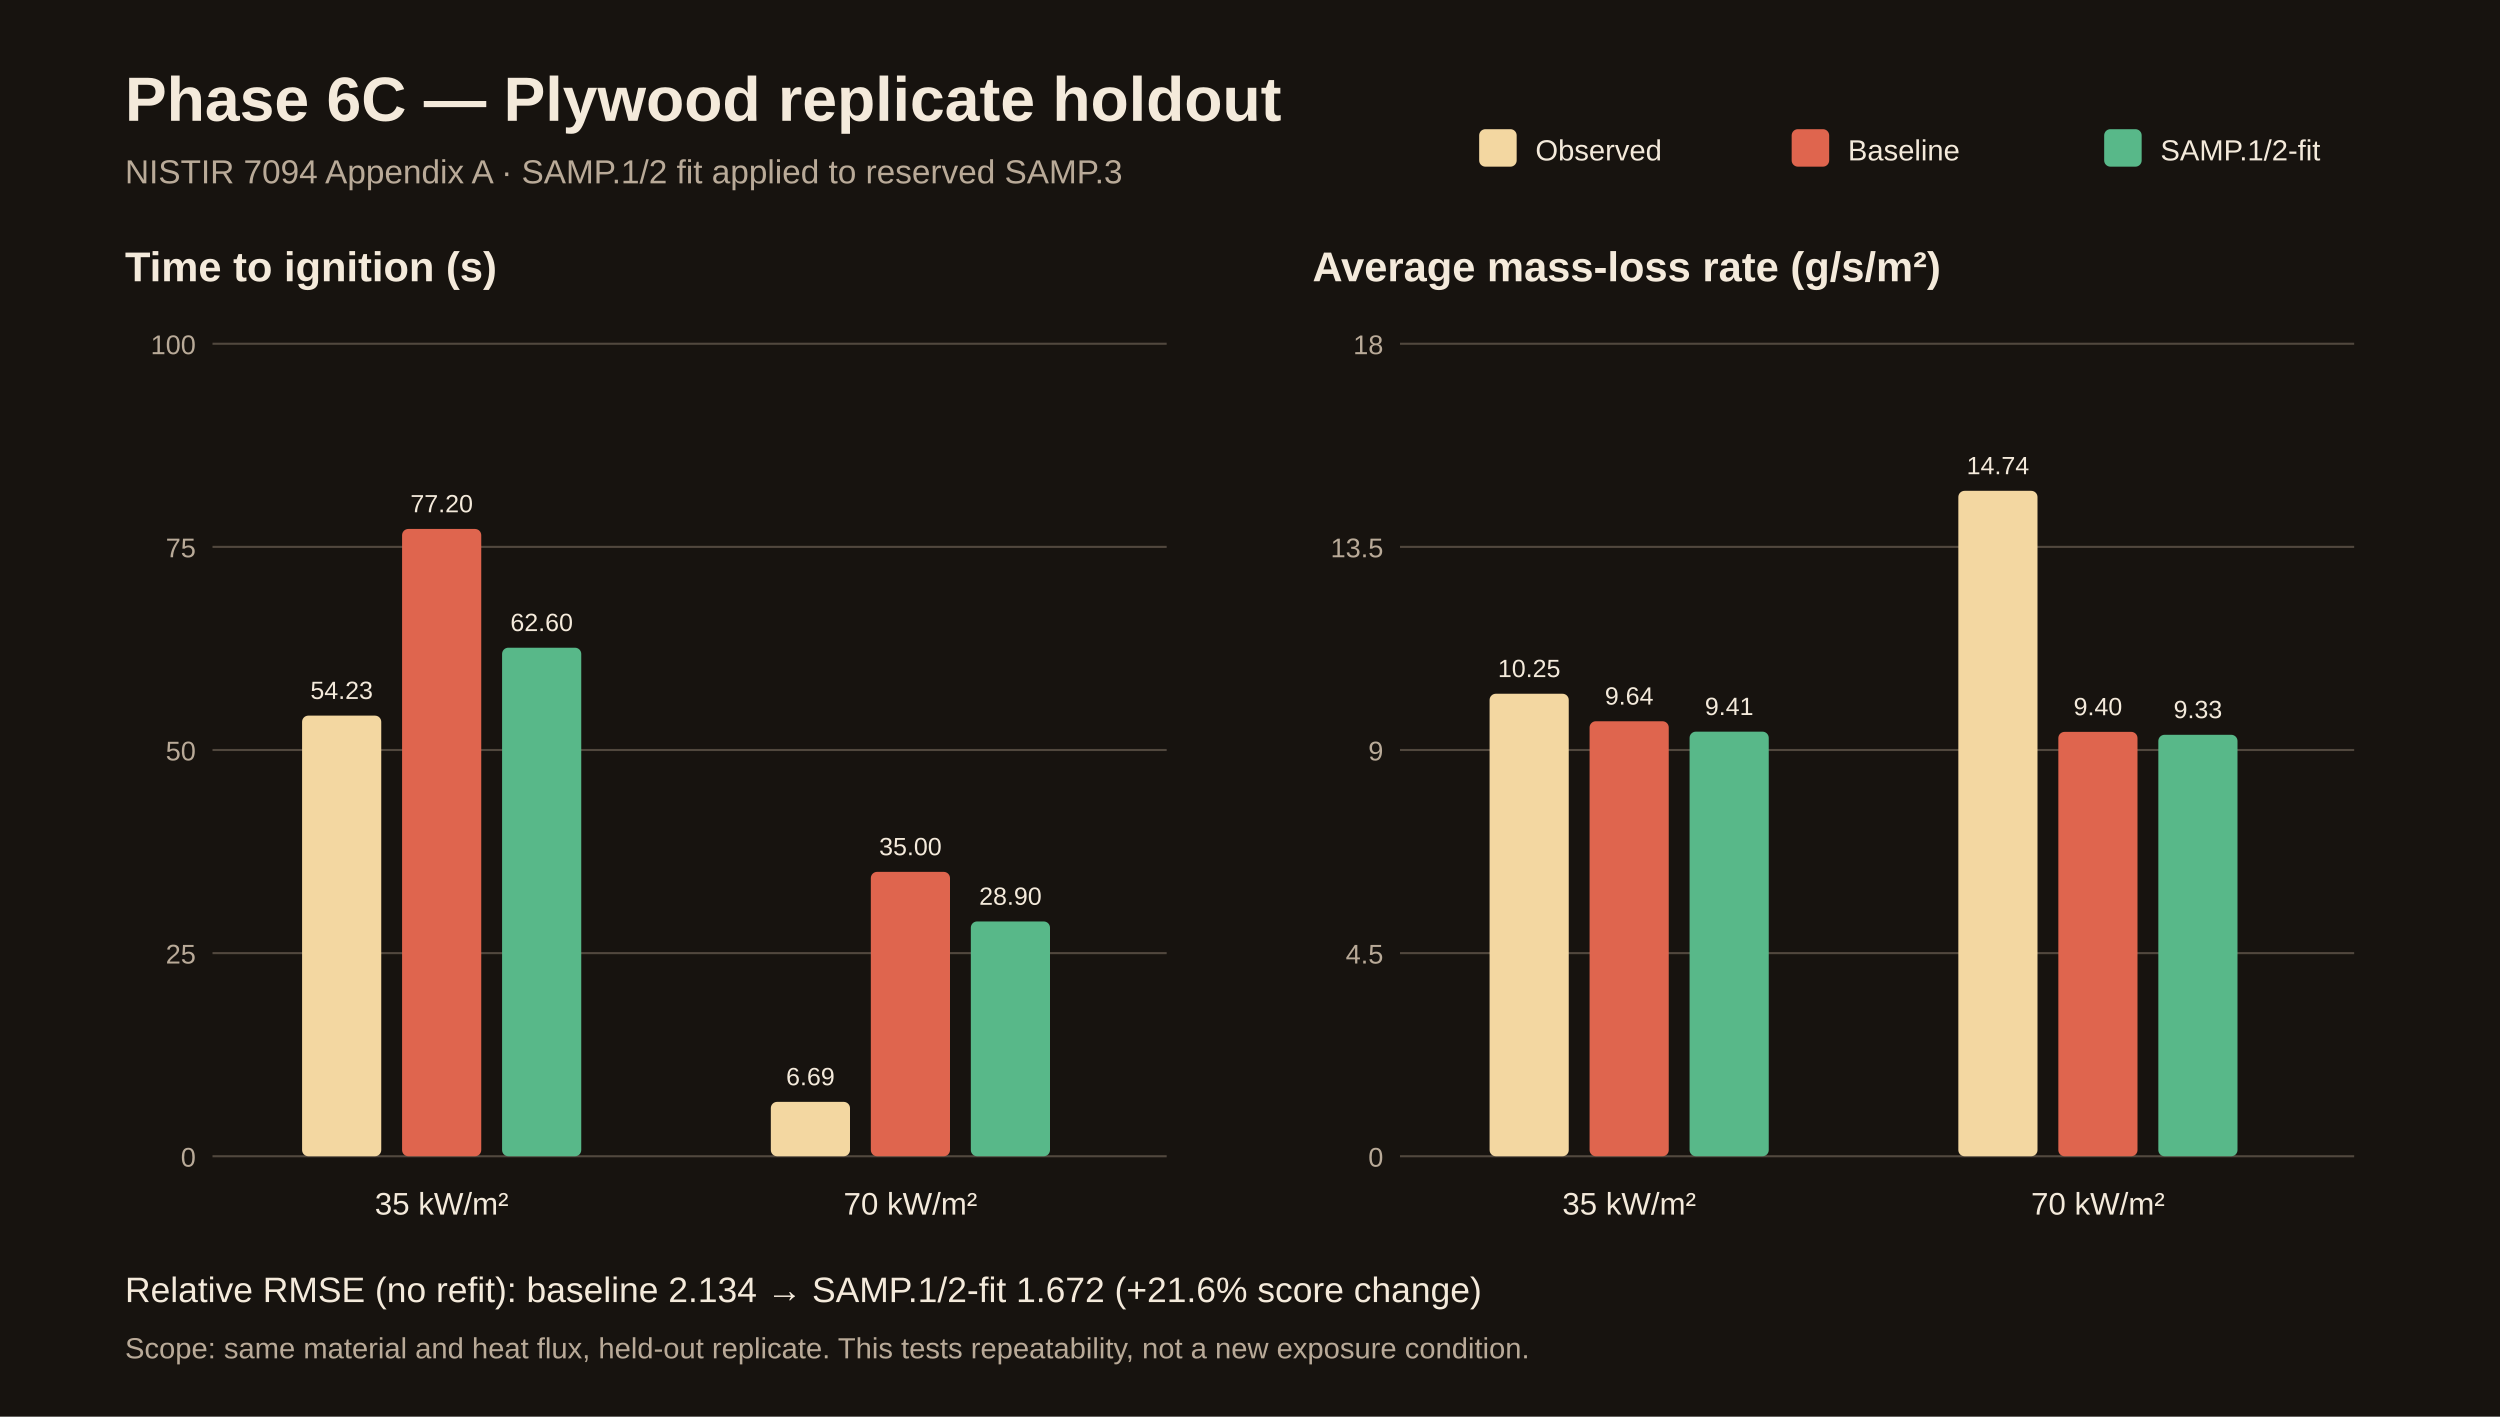
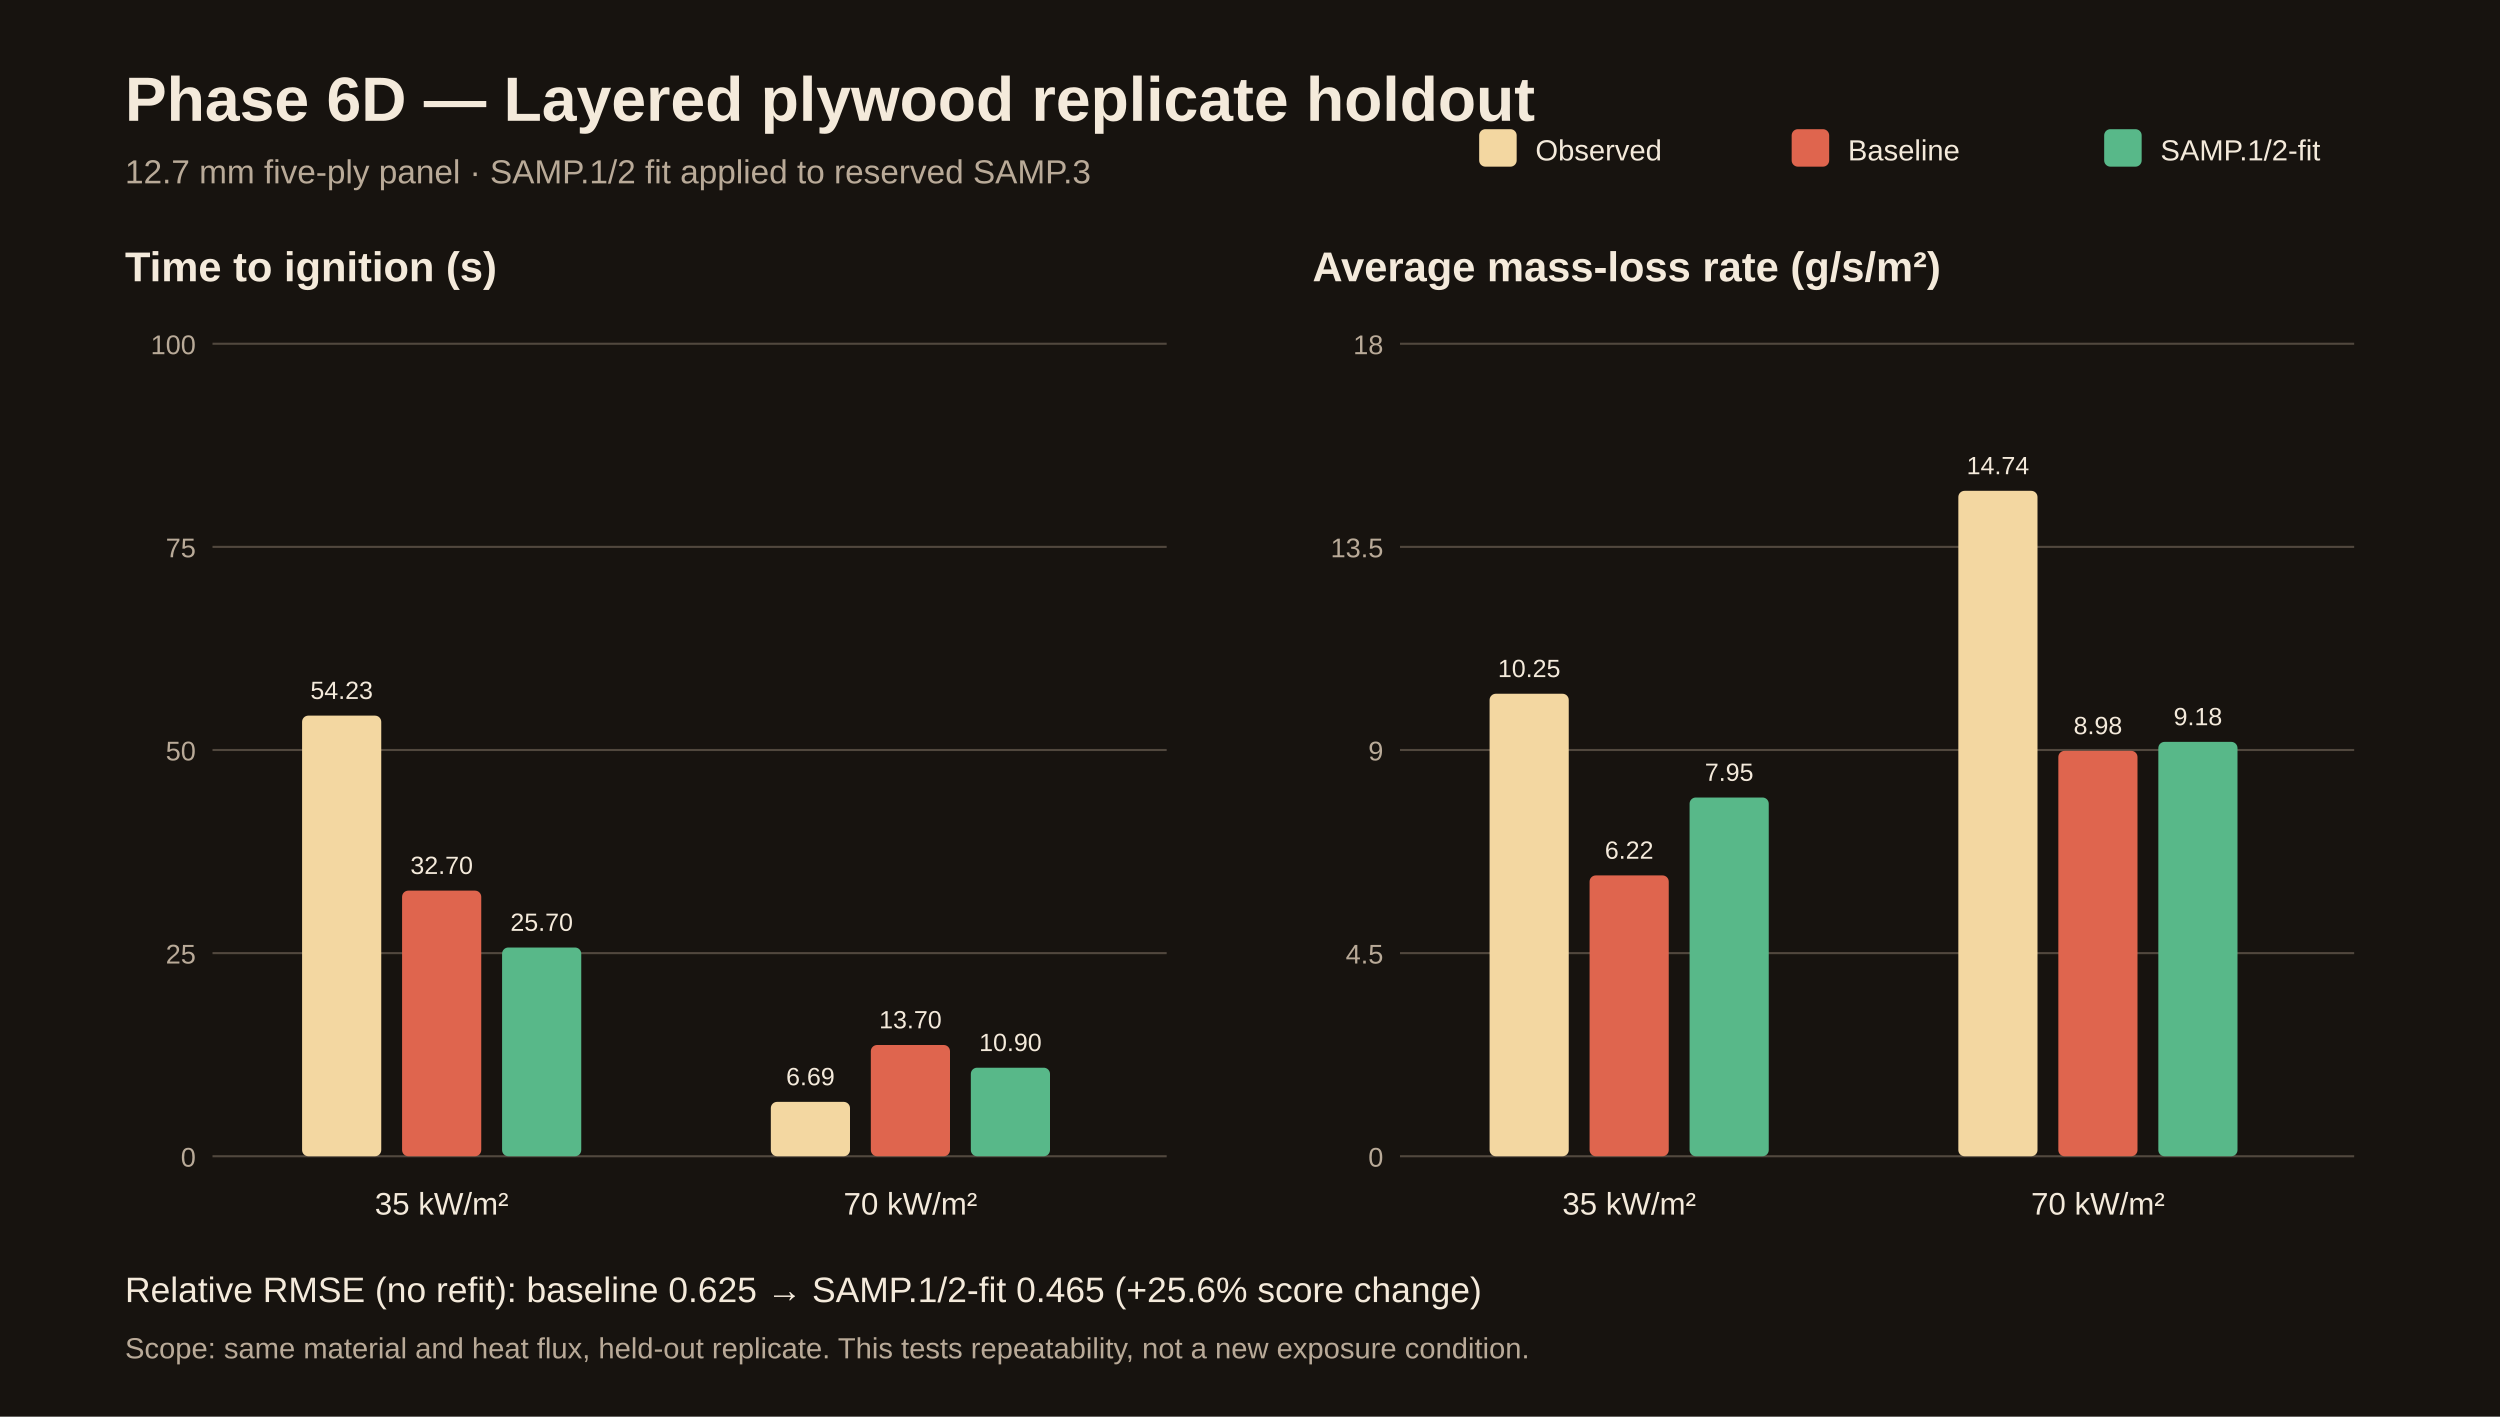
<svg xmlns="http://www.w3.org/2000/svg" width="1200" height="680" viewBox="0 0 1200 680">
  <rect width="1200" height="680" fill="#17130f" />
  <style>text{font-family:Segoe UI,Arial,sans-serif;fill:#f4eadb}.muted{fill:#b9aa98}.grid{stroke:#51483e;stroke-width:1}</style>
-   <text x="60" y="58" font-size="30" font-weight="700">Phase 6C — Plywood replicate holdout</text>
-   <text x="60" y="88" class="muted" font-size="16">NISTIR 7094 Appendix A · SAMP.1/2 fit applied to reserved SAMP.3</text>
+   <text x="60" y="58" font-size="30" font-weight="700">Phase 6D — Layered plywood replicate holdout</text>
+   <text x="60" y="88" class="muted" font-size="16">12.7 mm five-ply panel · SAMP.1/2 fit applied to reserved SAMP.3</text>
  <rect x="710" y="62" width="18" height="18" rx="3" fill="#f3d7a1" />
  <text x="737" y="77" font-size="14">Observed</text>
  <rect x="860" y="62" width="18" height="18" rx="3" fill="#df654e" />
  <text x="887" y="77" font-size="14">Baseline</text>
  <rect x="1010" y="62" width="18" height="18" rx="3" fill="#58b889" />
  <text x="1037" y="77" font-size="14">SAMP.1/2-fit</text>
  <text x="60" y="135" font-size="20" font-weight="600">Time to ignition (s)</text>
  <line class="grid" x1="102" y1="555.0" x2="560" y2="555.0" />
  <text x="94" y="560.0" text-anchor="end" class="muted" font-size="13">0</text>
  <line class="grid" x1="102" y1="457.5" x2="560" y2="457.5" />
  <text x="94" y="462.5" text-anchor="end" class="muted" font-size="13">25</text>
  <line class="grid" x1="102" y1="360.0" x2="560" y2="360.0" />
  <text x="94" y="365.0" text-anchor="end" class="muted" font-size="13">50</text>
  <line class="grid" x1="102" y1="262.5" x2="560" y2="262.5" />
  <text x="94" y="267.5" text-anchor="end" class="muted" font-size="13">75</text>
  <line class="grid" x1="102" y1="165.0" x2="560" y2="165.0" />
  <text x="94" y="170.0" text-anchor="end" class="muted" font-size="13">100</text>
  <rect x="145" y="343.5" width="38" height="211.5" rx="3" fill="#f3d7a1" />
  <text x="164" y="335.5" text-anchor="middle" font-size="12">54.23</text>
-   <rect x="193" y="253.9" width="38" height="301.1" rx="3" fill="#df654e" />
-   <text x="212" y="245.9" text-anchor="middle" font-size="12">77.20</text>
-   <rect x="241" y="310.9" width="38" height="244.1" rx="3" fill="#58b889" />
-   <text x="260" y="302.9" text-anchor="middle" font-size="12">62.60</text>
+   <rect x="193" y="427.5" width="38" height="127.5" rx="3" fill="#df654e" />
+   <text x="212" y="419.5" text-anchor="middle" font-size="12">32.70</text>
+   <rect x="241" y="454.8" width="38" height="100.2" rx="3" fill="#58b889" />
+   <text x="260" y="446.8" text-anchor="middle" font-size="12">25.70</text>
  <text x="212" y="583" text-anchor="middle" font-size="15">35 kW/m²</text>
  <rect x="370" y="528.9" width="38" height="26.1" rx="3" fill="#f3d7a1" />
  <text x="389" y="520.9" text-anchor="middle" font-size="12">6.69</text>
-   <rect x="418" y="418.5" width="38" height="136.5" rx="3" fill="#df654e" />
-   <text x="437" y="410.5" text-anchor="middle" font-size="12">35.00</text>
-   <rect x="466" y="442.3" width="38" height="112.7" rx="3" fill="#58b889" />
-   <text x="485" y="434.3" text-anchor="middle" font-size="12">28.90</text>
+   <rect x="418" y="501.6" width="38" height="53.4" rx="3" fill="#df654e" />
+   <text x="437" y="493.6" text-anchor="middle" font-size="12">13.70</text>
+   <rect x="466" y="512.5" width="38" height="42.5" rx="3" fill="#58b889" />
+   <text x="485" y="504.5" text-anchor="middle" font-size="12">10.90</text>
  <text x="437" y="583" text-anchor="middle" font-size="15">70 kW/m²</text>
  <text x="630" y="135" font-size="20" font-weight="600">Average mass-loss rate (g/s/m²)</text>
  <line class="grid" x1="672" y1="555.0" x2="1130" y2="555.0" />
  <text x="664" y="560.0" text-anchor="end" class="muted" font-size="13">0</text>
  <line class="grid" x1="672" y1="457.5" x2="1130" y2="457.5" />
  <text x="664" y="462.5" text-anchor="end" class="muted" font-size="13">4.5</text>
  <line class="grid" x1="672" y1="360.0" x2="1130" y2="360.0" />
  <text x="664" y="365.0" text-anchor="end" class="muted" font-size="13">9</text>
  <line class="grid" x1="672" y1="262.5" x2="1130" y2="262.5" />
  <text x="664" y="267.5" text-anchor="end" class="muted" font-size="13">13.5</text>
  <line class="grid" x1="672" y1="165.0" x2="1130" y2="165.0" />
  <text x="664" y="170.0" text-anchor="end" class="muted" font-size="13">18</text>
  <rect x="715" y="333.0" width="38" height="222.0" rx="3" fill="#f3d7a1" />
  <text x="734" y="325.0" text-anchor="middle" font-size="12">10.25</text>
-   <rect x="763" y="346.2" width="38" height="208.8" rx="3" fill="#df654e" />
-   <text x="782" y="338.2" text-anchor="middle" font-size="12">9.64</text>
-   <rect x="811" y="351.2" width="38" height="203.8" rx="3" fill="#58b889" />
-   <text x="830" y="343.2" text-anchor="middle" font-size="12">9.41</text>
+   <rect x="763" y="420.2" width="38" height="134.8" rx="3" fill="#df654e" />
+   <text x="782" y="412.2" text-anchor="middle" font-size="12">6.22</text>
+   <rect x="811" y="382.8" width="38" height="172.2" rx="3" fill="#58b889" />
+   <text x="830" y="374.8" text-anchor="middle" font-size="12">7.95</text>
  <text x="782" y="583" text-anchor="middle" font-size="15">35 kW/m²</text>
  <rect x="940" y="235.6" width="38" height="319.4" rx="3" fill="#f3d7a1" />
  <text x="959" y="227.6" text-anchor="middle" font-size="12">14.74</text>
-   <rect x="988" y="351.3" width="38" height="203.7" rx="3" fill="#df654e" />
-   <text x="1007" y="343.3" text-anchor="middle" font-size="12">9.40</text>
-   <rect x="1036" y="352.7" width="38" height="202.3" rx="3" fill="#58b889" />
-   <text x="1055" y="344.7" text-anchor="middle" font-size="12">9.33</text>
+   <rect x="988" y="360.4" width="38" height="194.6" rx="3" fill="#df654e" />
+   <text x="1007" y="352.4" text-anchor="middle" font-size="12">8.98</text>
+   <rect x="1036" y="356.1" width="38" height="198.9" rx="3" fill="#58b889" />
+   <text x="1055" y="348.1" text-anchor="middle" font-size="12">9.18</text>
  <text x="1007" y="583" text-anchor="middle" font-size="15">70 kW/m²</text>
-   <text x="60" y="625" font-size="17">Relative RMSE (no refit): baseline 2.134 → SAMP.1/2-fit 1.672 (+21.6% score change)</text>
+   <text x="60" y="625" font-size="17">Relative RMSE (no refit): baseline 0.625 → SAMP.1/2-fit 0.465 (+25.6% score change)</text>
  <text x="60" y="652" class="muted" font-size="14">Scope: same material and heat flux, held-out replicate. This tests repeatability, not a new exposure condition.</text>
</svg>
